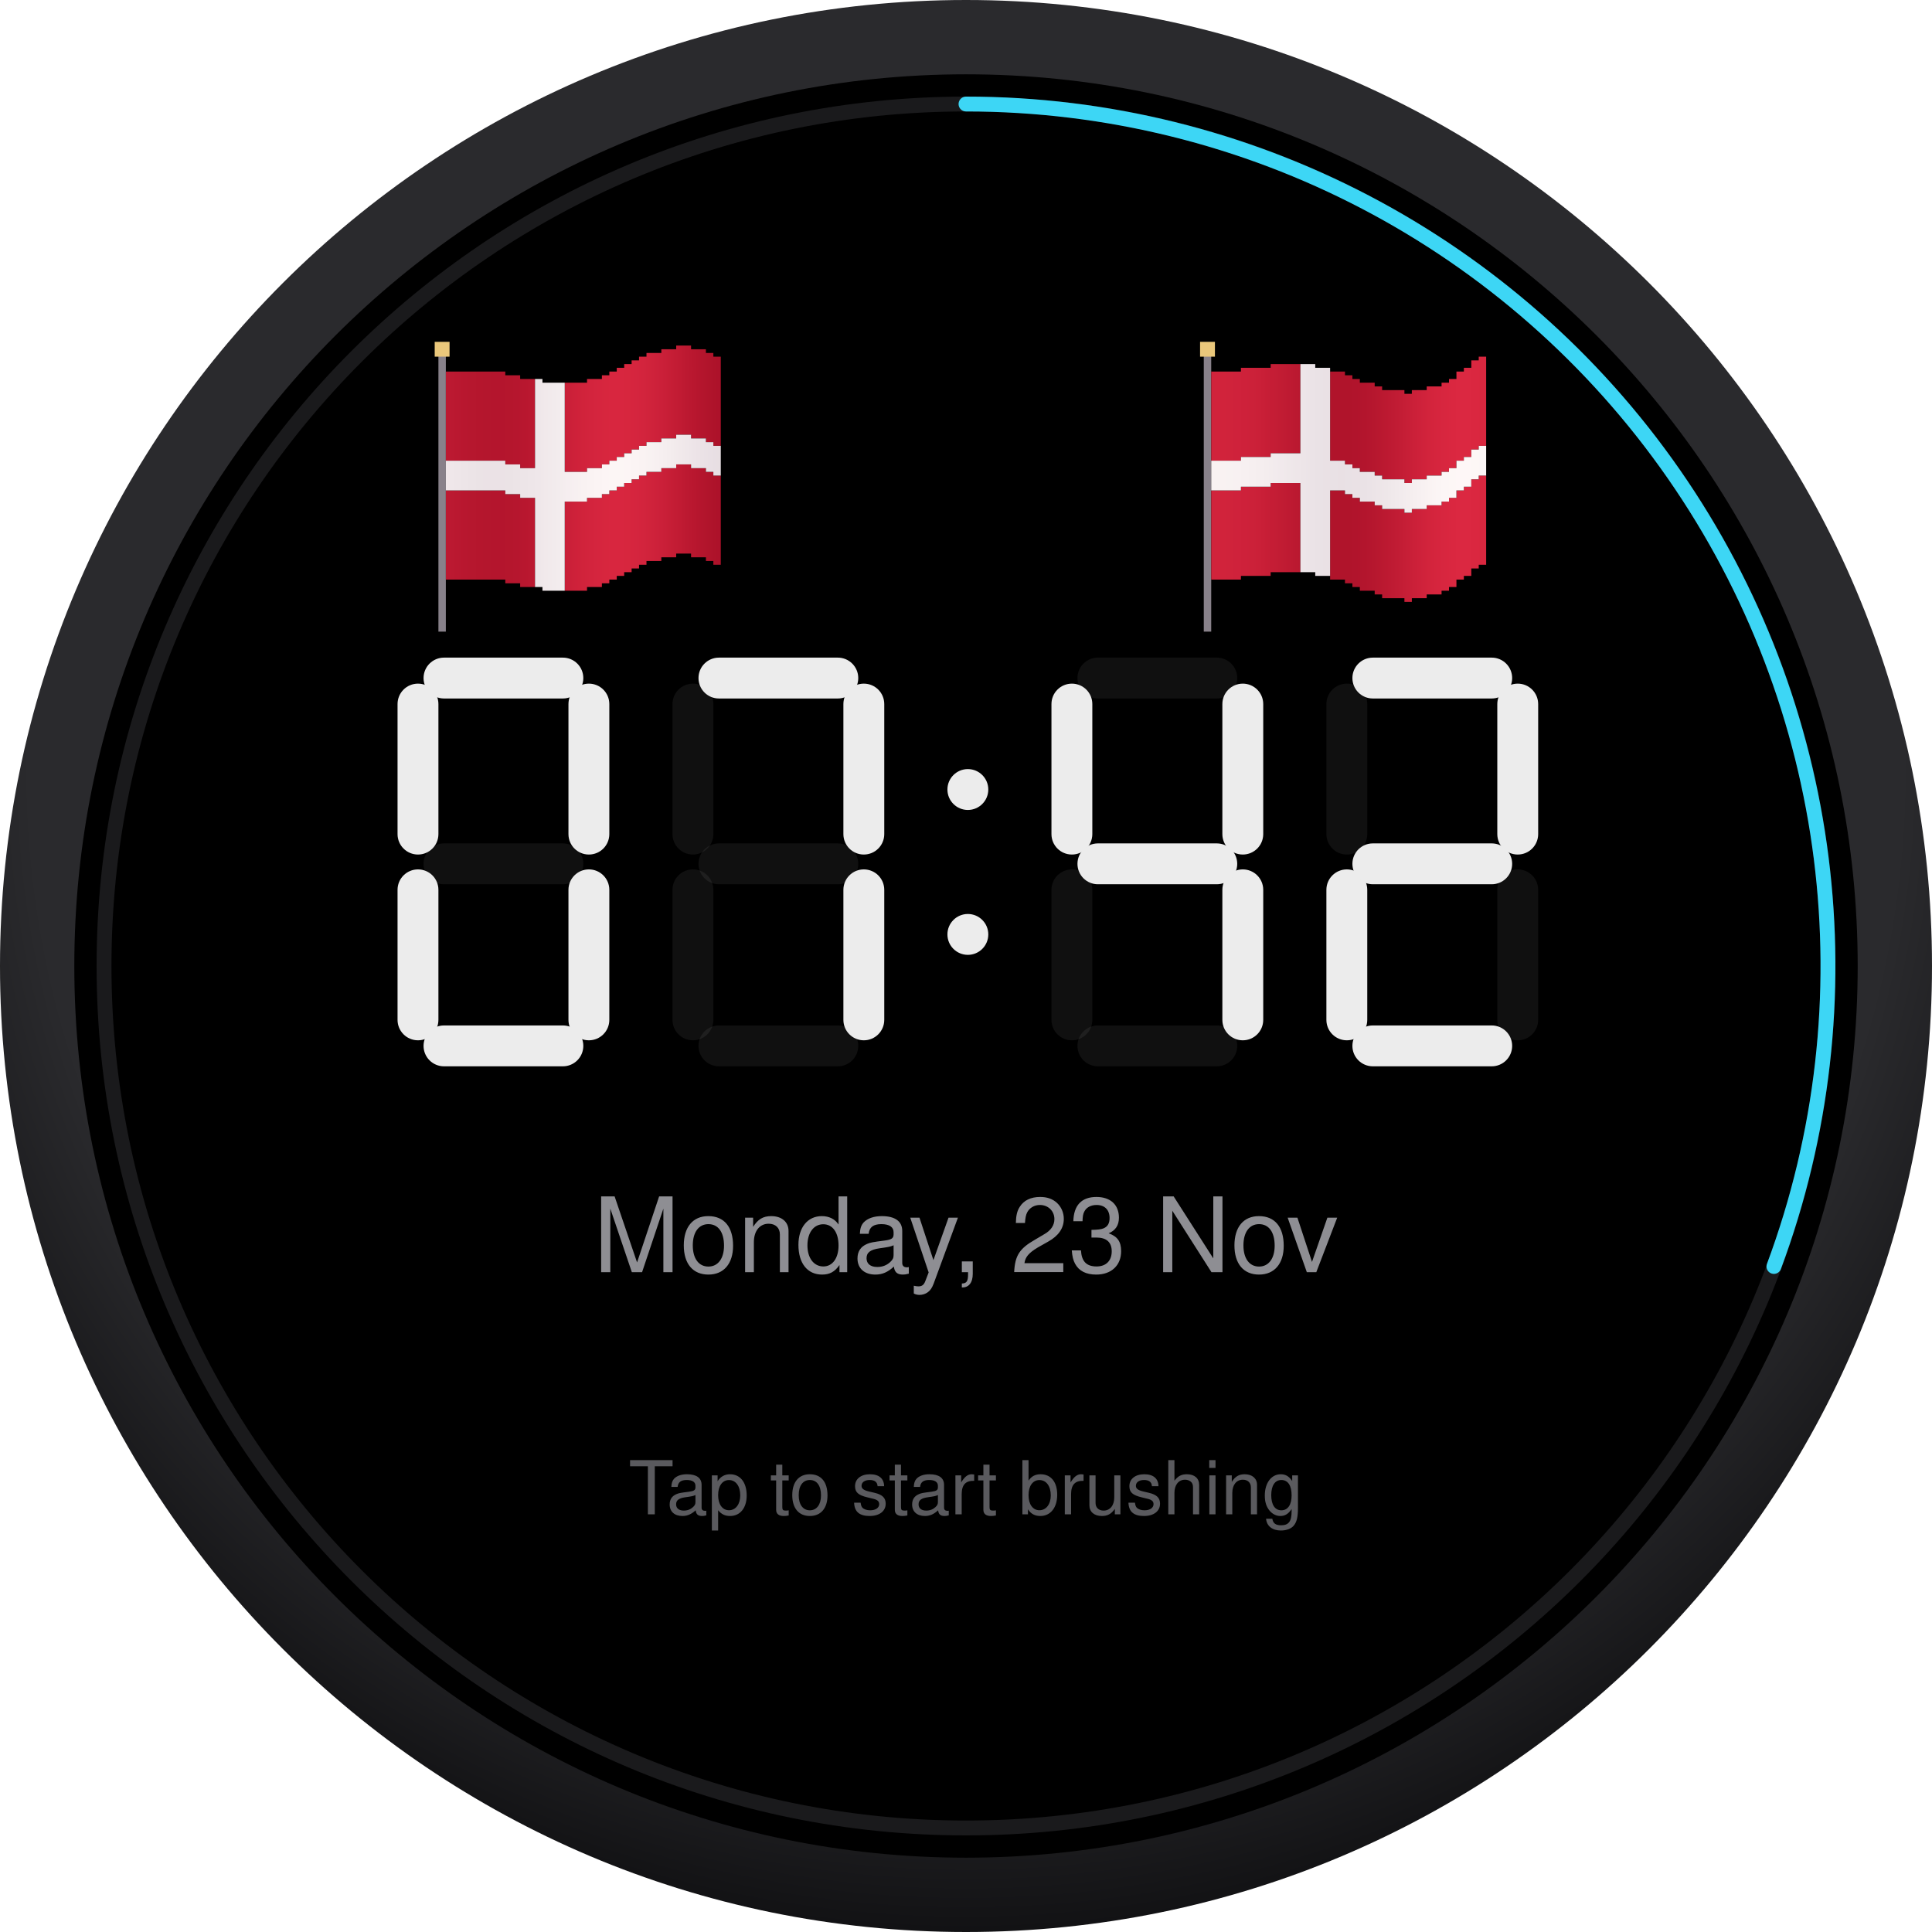
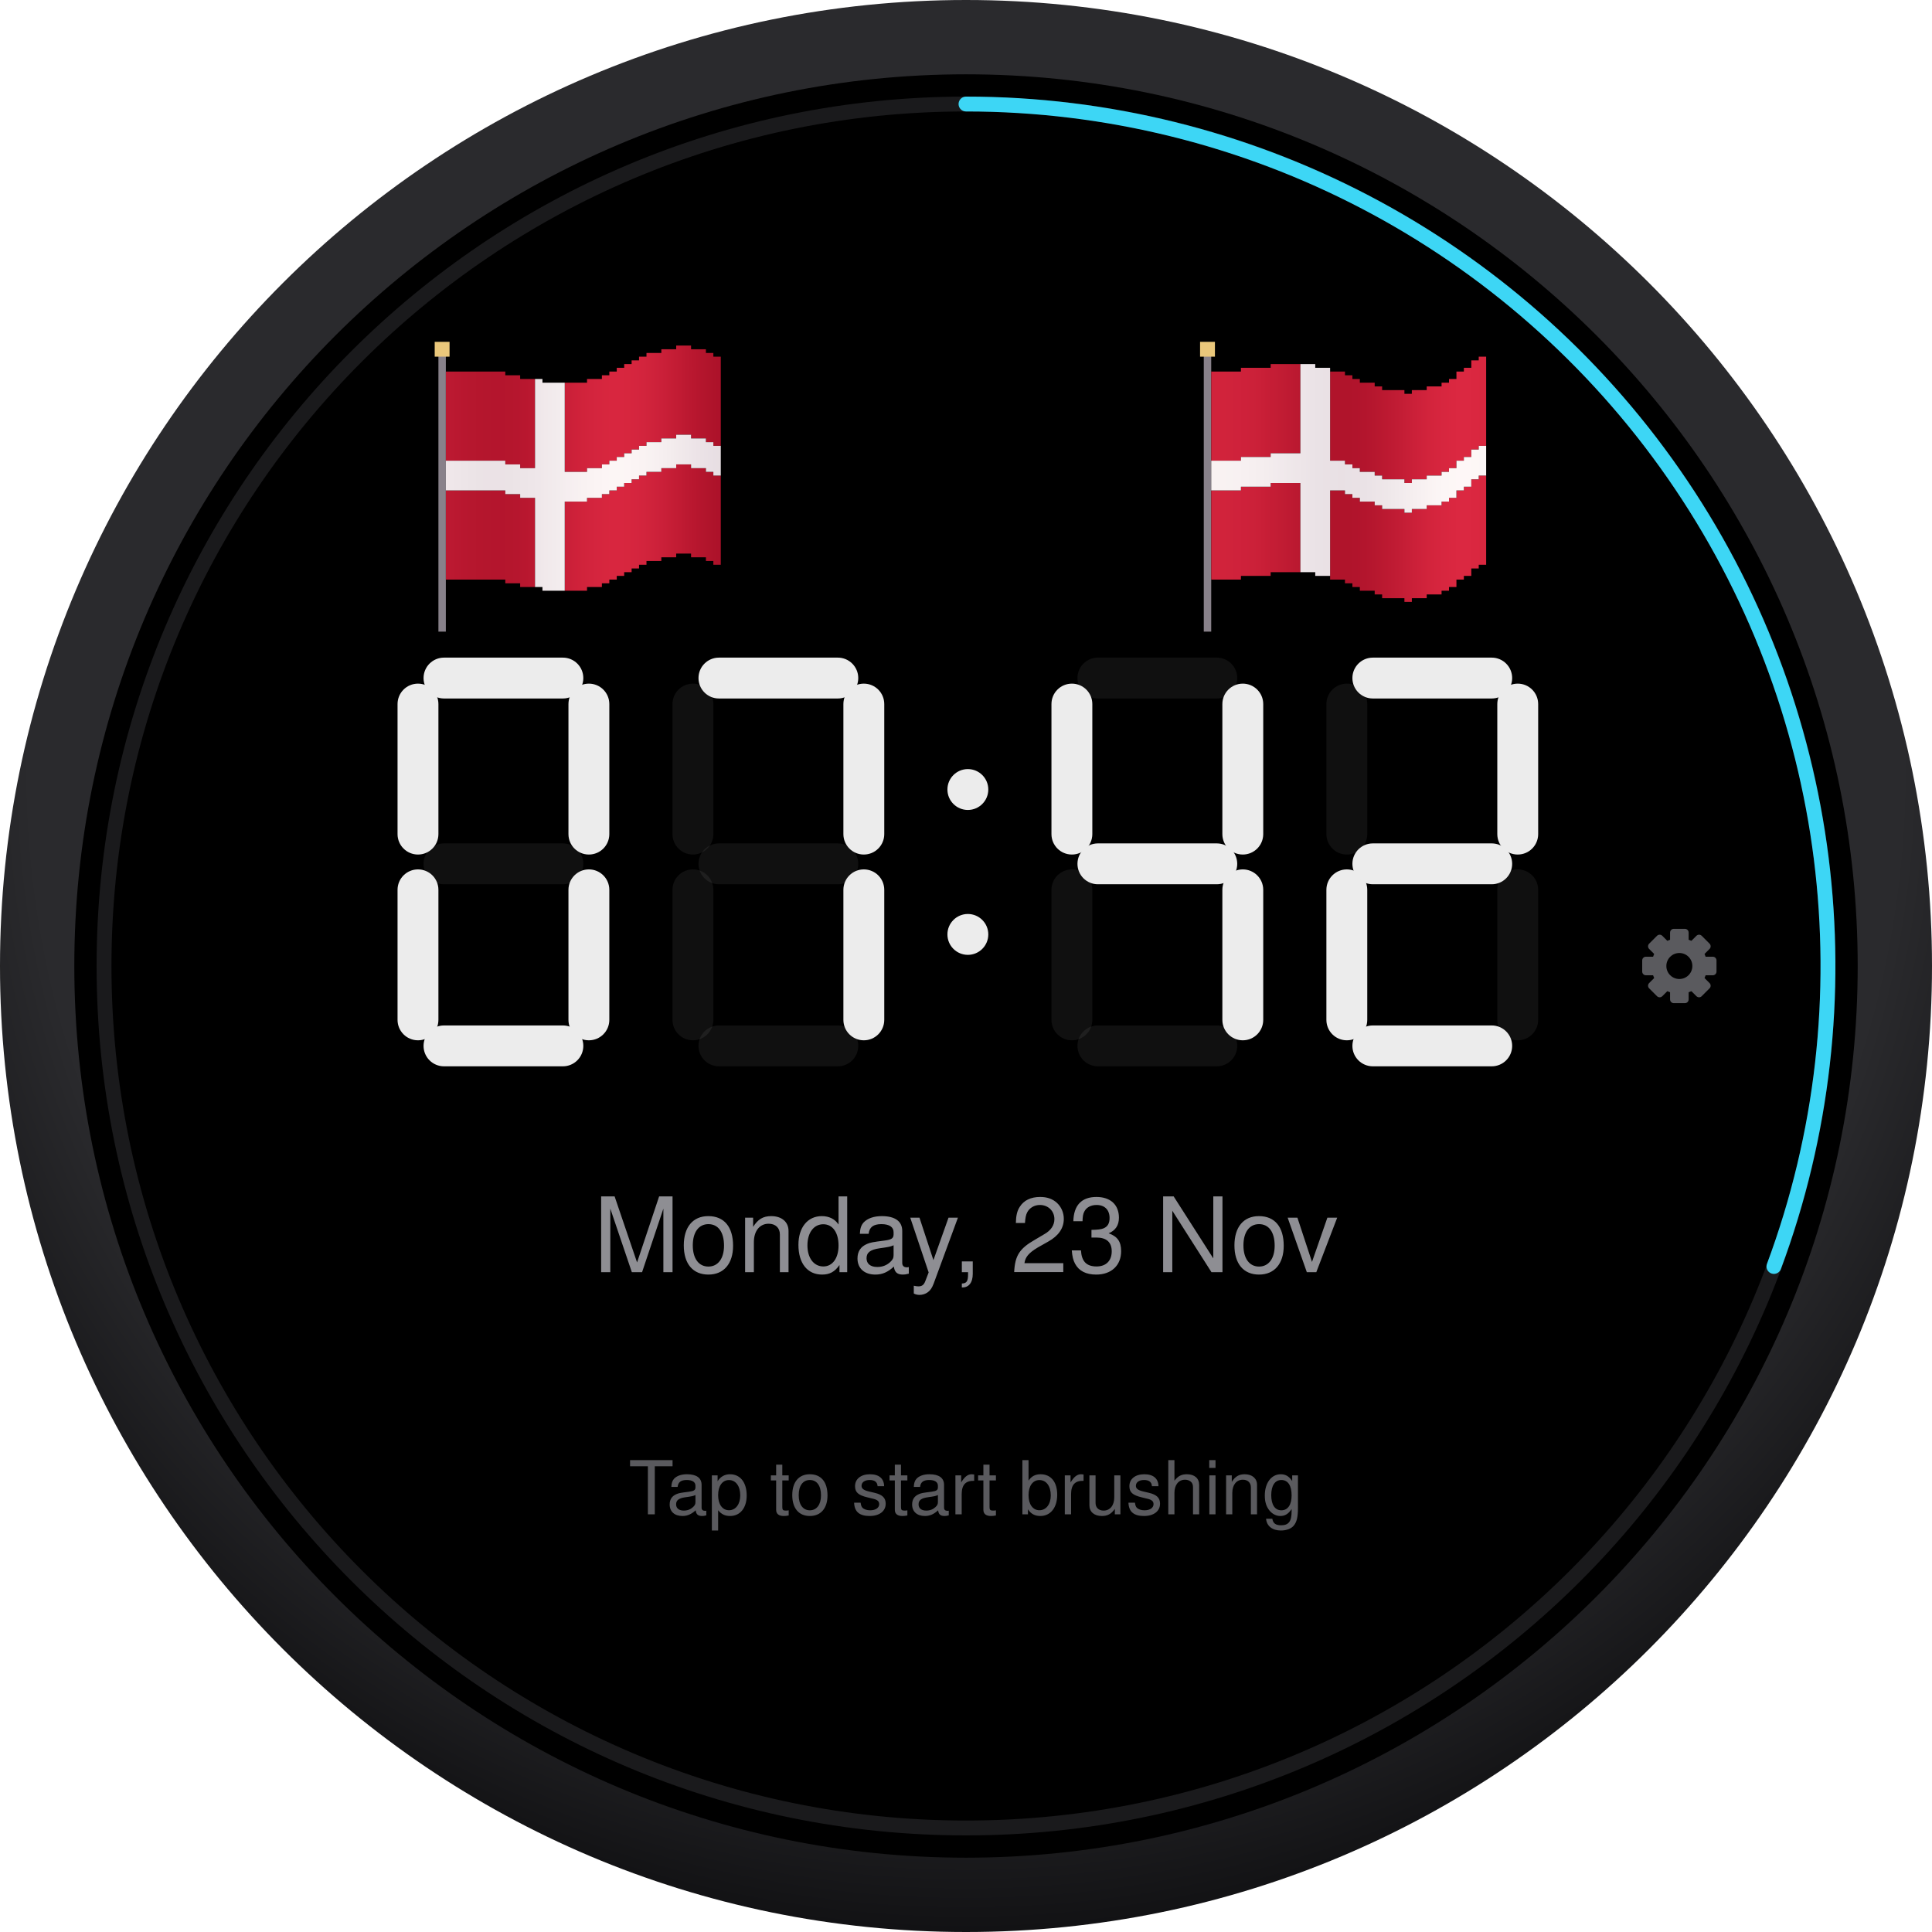
<svg xmlns="http://www.w3.org/2000/svg" width="520" height="520" viewBox="0 0 520 520">
  <defs>
    <clipPath id="screen">
      <circle cx="240" cy="240" r="240" />
    </clipPath>
    <radialGradient id="bezel" cx="50%" cy="40%" r="60%">
      <stop offset="80%" stop-color="#2A2A2D" />
      <stop offset="100%" stop-color="#111113" />
    </radialGradient>
  </defs>
  <circle cx="260" cy="260" r="260" fill="url(#bezel)" />
  <g transform="translate(20 20)" clip-path="url(#screen)">
    <rect width="480" height="480" fill="#000" />
    <circle cx="240" cy="240" r="232" fill="none" stroke="#1A1A1C" stroke-opacity="1.000" stroke-width="4" />
    <path d="M240.00 8.00 A232 232 0 0 1 457.45 320.87" fill="none" stroke="#3dd6f5" stroke-opacity="1.000" stroke-width="4" stroke-linecap="round" />
    <text x="240" y="316" font-family="Montserrat, 'Segoe UI', Helvetica, Arial, sans-serif" font-size="28" font-weight="500" fill="#8e8e93" fill-opacity="1.000" text-anchor="middle" dominant-baseline="central">Monday, 23 Nov</text>
    <text x="240" y="383" font-family="Montserrat, 'Segoe UI', Helvetica, Arial, sans-serif" font-size="20" font-weight="500" fill="#5A5A5E" fill-opacity="1.000" text-anchor="middle" dominant-baseline="central">Tap to start brushing</text>
+     <g class="settings-gear" fill="#5A5A5E" opacity="1.000">
+       <rect x="429.5" y="230" width="5" height="6" rx="1" transform="rotate(0 432 240)" />
+       <rect x="429.5" y="230" width="5" height="6" rx="1" transform="rotate(45 432 240)" />
+       <rect x="429.5" y="230" width="5" height="6" rx="1" transform="rotate(90 432 240)" />
+       <rect x="429.5" y="230" width="5" height="6" rx="1" transform="rotate(135 432 240)" />
+       <rect x="429.5" y="230" width="5" height="6" rx="1" transform="rotate(180 432 240)" />
+       <rect x="429.5" y="230" width="5" height="6" rx="1" transform="rotate(225 432 240)" />
+       <rect x="429.5" y="230" width="5" height="6" rx="1" transform="rotate(270 432 240)" />
+       <rect x="429.5" y="230" width="5" height="6" rx="1" transform="rotate(315 432 240)" />
+       <circle cx="432" cy="240" r="5.5" fill="none" stroke="#5A5A5E" stroke-width="4" />
+     </g>
    <rect x="94" y="157" width="43" height="11" rx="5.5" fill="#ececec" fill-opacity="1.000" />
    <rect x="133" y="164" width="11" height="46" rx="5.5" fill="#ececec" fill-opacity="1.000" />
    <rect x="133" y="214" width="11" height="46" rx="5.5" fill="#ececec" fill-opacity="1.000" />
    <rect x="94" y="256" width="43" height="11" rx="5.5" fill="#ececec" fill-opacity="1.000" />
    <rect x="87" y="214" width="11" height="46" rx="5.5" fill="#ececec" fill-opacity="1.000" />
    <rect x="87" y="164" width="11" height="46" rx="5.5" fill="#ececec" fill-opacity="1.000" />
    <rect x="94" y="207" width="43" height="11" rx="5.5" fill="#ececec" fill-opacity="0.071" />
    <rect x="168" y="157" width="43" height="11" rx="5.5" fill="#ececec" fill-opacity="1.000" />
    <rect x="207" y="164" width="11" height="46" rx="5.5" fill="#ececec" fill-opacity="1.000" />
    <rect x="207" y="214" width="11" height="46" rx="5.5" fill="#ececec" fill-opacity="1.000" />
    <rect x="168" y="256" width="43" height="11" rx="5.5" fill="#ececec" fill-opacity="0.071" />
    <rect x="161" y="214" width="11" height="46" rx="5.5" fill="#ececec" fill-opacity="0.071" />
    <rect x="161" y="164" width="11" height="46" rx="5.5" fill="#ececec" fill-opacity="0.071" />
    <rect x="168" y="207" width="43" height="11" rx="5.5" fill="#ececec" fill-opacity="0.071" />
    <rect x="235" y="187" width="11" height="11" rx="5.5" fill="#ececec" fill-opacity="1.000" />
    <rect x="235" y="226" width="11" height="11" rx="5.5" fill="#ececec" fill-opacity="1.000" />
    <rect x="270" y="157" width="43" height="11" rx="5.5" fill="#ececec" fill-opacity="0.071" />
    <rect x="309" y="164" width="11" height="46" rx="5.5" fill="#ececec" fill-opacity="1.000" />
    <rect x="309" y="214" width="11" height="46" rx="5.5" fill="#ececec" fill-opacity="1.000" />
    <rect x="270" y="256" width="43" height="11" rx="5.5" fill="#ececec" fill-opacity="0.071" />
    <rect x="263" y="214" width="11" height="46" rx="5.5" fill="#ececec" fill-opacity="0.071" />
    <rect x="263" y="164" width="11" height="46" rx="5.5" fill="#ececec" fill-opacity="1.000" />
    <rect x="270" y="207" width="43" height="11" rx="5.5" fill="#ececec" fill-opacity="1.000" />
    <rect x="344" y="157" width="43" height="11" rx="5.5" fill="#ececec" fill-opacity="1.000" />
    <rect x="383" y="164" width="11" height="46" rx="5.5" fill="#ececec" fill-opacity="1.000" />
    <rect x="383" y="214" width="11" height="46" rx="5.5" fill="#ececec" fill-opacity="0.071" />
    <rect x="344" y="256" width="43" height="11" rx="5.5" fill="#ececec" fill-opacity="1.000" />
    <rect x="337" y="214" width="11" height="46" rx="5.5" fill="#ececec" fill-opacity="1.000" />
    <rect x="337" y="164" width="11" height="46" rx="5.5" fill="#ececec" fill-opacity="0.071" />
    <rect x="344" y="207" width="43" height="11" rx="5.5" fill="#ececec" fill-opacity="1.000" />
    <g class="birthday-flag" transform="translate(96 70)" opacity="1.000">
      <defs>
        <linearGradient id="flag-0-red" gradientUnits="userSpaceOnUse" x1="4" y1="0" x2="78" y2="0">
          <stop offset="0.013" stop-color="#bc1931" />
          <stop offset="0.041" stop-color="#ba1830" />
          <stop offset="0.068" stop-color="#b8172f" />
          <stop offset="0.095" stop-color="#b6172e" />
          <stop offset="0.122" stop-color="#b5162d" />
          <stop offset="0.149" stop-color="#b4162d" />
          <stop offset="0.176" stop-color="#b4152d" />
          <stop offset="0.203" stop-color="#b4152d" />
          <stop offset="0.23" stop-color="#b5162d" />
          <stop offset="0.257" stop-color="#b6162e" />
          <stop offset="0.284" stop-color="#b8172f" />
          <stop offset="0.311" stop-color="#ba1830" />
          <stop offset="0.338" stop-color="#bd1a32" />
          <stop offset="0.365" stop-color="#c01b33" />
          <stop offset="0.392" stop-color="#c41d35" />
          <stop offset="0.419" stop-color="#c71e36" />
          <stop offset="0.446" stop-color="#ca2038" />
          <stop offset="0.473" stop-color="#ce213a" />
          <stop offset="0.5" stop-color="#d1233b" />
          <stop offset="0.527" stop-color="#d3243d" />
          <stop offset="0.554" stop-color="#d5253e" />
          <stop offset="0.581" stop-color="#d7263e" />
          <stop offset="0.608" stop-color="#d8263f" />
          <stop offset="0.635" stop-color="#d8263f" />
          <stop offset="0.662" stop-color="#d7263e" />
          <stop offset="0.689" stop-color="#d5253e" />
          <stop offset="0.716" stop-color="#d3243d" />
          <stop offset="0.743" stop-color="#d0233b" />
          <stop offset="0.77" stop-color="#cd213a" />
          <stop offset="0.797" stop-color="#c91f38" />
          <stop offset="0.824" stop-color="#c51d35" />
          <stop offset="0.851" stop-color="#c11b33" />
          <stop offset="0.878" stop-color="#bc1931" />
          <stop offset="0.905" stop-color="#b8172f" />
          <stop offset="0.932" stop-color="#b4152d" />
          <stop offset="0.96" stop-color="#b0142b" />
          <stop offset="0.987" stop-color="#ad122a" />
        </linearGradient>
        <linearGradient id="flag-0-white" gradientUnits="userSpaceOnUse" x1="4" y1="0" x2="78" y2="0">
          <stop offset="0.013" stop-color="#efe7ea" />
          <stop offset="0.041" stop-color="#eee6e9" />
          <stop offset="0.068" stop-color="#ede5e8" />
          <stop offset="0.095" stop-color="#ece4e7" />
          <stop offset="0.122" stop-color="#ebe3e6" />
          <stop offset="0.149" stop-color="#ebe2e6" />
          <stop offset="0.176" stop-color="#ebe2e6" />
          <stop offset="0.203" stop-color="#ebe2e6" />
          <stop offset="0.23" stop-color="#ebe3e6" />
          <stop offset="0.257" stop-color="#ece4e7" />
          <stop offset="0.284" stop-color="#ede5e8" />
          <stop offset="0.311" stop-color="#eee6e9" />
          <stop offset="0.338" stop-color="#efe7ea" />
          <stop offset="0.365" stop-color="#f1e9eb" />
          <stop offset="0.392" stop-color="#f2ebed" />
          <stop offset="0.419" stop-color="#f4edee" />
          <stop offset="0.446" stop-color="#f6eef0" />
          <stop offset="0.473" stop-color="#f7f0f1" />
          <stop offset="0.5" stop-color="#f9f2f2" />
          <stop offset="0.527" stop-color="#faf3f3" />
          <stop offset="0.554" stop-color="#fbf4f4" />
          <stop offset="0.581" stop-color="#fcf5f5" />
          <stop offset="0.608" stop-color="#fcf6f5" />
          <stop offset="0.635" stop-color="#fcf6f5" />
          <stop offset="0.662" stop-color="#fcf5f5" />
          <stop offset="0.689" stop-color="#fbf4f4" />
          <stop offset="0.716" stop-color="#faf3f3" />
          <stop offset="0.743" stop-color="#f8f2f2" />
          <stop offset="0.77" stop-color="#f7f0f1" />
          <stop offset="0.797" stop-color="#f5eeef" />
          <stop offset="0.824" stop-color="#f3eced" />
          <stop offset="0.851" stop-color="#f1e9eb" />
          <stop offset="0.878" stop-color="#efe7ea" />
          <stop offset="0.905" stop-color="#ede4e8" />
          <stop offset="0.932" stop-color="#ebe2e6" />
          <stop offset="0.96" stop-color="#e9e0e5" />
          <stop offset="0.987" stop-color="#e8dfe3" />
        </linearGradient>
      </defs>
      <rect x="2" y="4" width="2" height="76" fill="#88818A" />
      <rect x="1" y="2" width="4" height="4" fill="#EAC77B" />
      <path d="M4 10h2v24h-2zM4 42h2v24h-2zM6 10h2v24h-2zM6 42h2v24h-2zM8 10h2v24h-2zM8 42h2v24h-2zM10 10h2v24h-2zM10 42h2v24h-2zM12 10h2v24h-2zM12 42h2v24h-2zM14 10h2v24h-2zM14 42h2v24h-2zM16 10h2v24h-2zM16 42h2v24h-2zM18 10h2v24h-2zM18 42h2v24h-2zM20 11h2v24h-2zM20 43h2v24h-2zM22 11h2v24h-2zM22 43h2v24h-2zM24 12h2v24h-2zM24 44h2v24h-2zM26 12h2v24h-2zM26 44h2v24h-2zM36 13h2v24h-2zM36 45h2v24h-2zM38 13h2v24h-2zM38 45h2v24h-2zM40 13h2v24h-2zM40 45h2v24h-2zM42 12h2v24h-2zM42 44h2v24h-2zM44 12h2v24h-2zM44 44h2v24h-2zM46 11h2v24h-2zM46 43h2v24h-2zM48 10h2v24h-2zM48 42h2v24h-2zM50 9h2v24h-2zM50 41h2v24h-2zM52 8h2v24h-2zM52 40h2v24h-2zM54 7h2v24h-2zM54 39h2v24h-2zM56 6h2v24h-2zM56 38h2v24h-2zM58 5h2v24h-2zM58 37h2v24h-2zM60 5h2v24h-2zM60 37h2v24h-2zM62 4h2v24h-2zM62 36h2v24h-2zM64 4h2v24h-2zM64 36h2v24h-2zM66 3h2v24h-2zM66 35h2v24h-2zM68 3h2v24h-2zM68 35h2v24h-2zM70 4h2v24h-2zM70 36h2v24h-2zM72 4h2v24h-2zM72 36h2v24h-2zM74 5h2v24h-2zM74 37h2v24h-2zM76 6h2v24h-2zM76 38h2v24h-2z" fill="url(#flag-0-red)" />
      <path d="M4 34h2v8h-2zM6 34h2v8h-2zM8 34h2v8h-2zM10 34h2v8h-2zM12 34h2v8h-2zM14 34h2v8h-2zM16 34h2v8h-2zM18 34h2v8h-2zM20 35h2v8h-2zM22 35h2v8h-2zM24 36h2v8h-2zM26 36h2v8h-2zM28 12h2v56h-2zM30 13h2v56h-2zM32 13h2v56h-2zM34 13h2v56h-2zM36 37h2v8h-2zM38 37h2v8h-2zM40 37h2v8h-2zM42 36h2v8h-2zM44 36h2v8h-2zM46 35h2v8h-2zM48 34h2v8h-2zM50 33h2v8h-2zM52 32h2v8h-2zM54 31h2v8h-2zM56 30h2v8h-2zM58 29h2v8h-2zM60 29h2v8h-2zM62 28h2v8h-2zM64 28h2v8h-2zM66 27h2v8h-2zM68 27h2v8h-2zM70 28h2v8h-2zM72 28h2v8h-2zM74 29h2v8h-2zM76 30h2v8h-2z" fill="url(#flag-0-white)" />
    </g>
    <g class="birthday-flag" transform="translate(302 70)" opacity="1.000">
      <defs>
        <linearGradient id="flag-1-red" gradientUnits="userSpaceOnUse" x1="4" y1="0" x2="78" y2="0">
          <stop offset="0.013" stop-color="#d1233b" />
          <stop offset="0.041" stop-color="#d1233b" />
          <stop offset="0.068" stop-color="#d0233b" />
          <stop offset="0.095" stop-color="#cf223b" />
          <stop offset="0.122" stop-color="#ce213a" />
          <stop offset="0.149" stop-color="#cc2139" />
          <stop offset="0.176" stop-color="#ca2038" />
          <stop offset="0.203" stop-color="#c71e36" />
          <stop offset="0.23" stop-color="#c41d35" />
          <stop offset="0.257" stop-color="#c11c33" />
          <stop offset="0.284" stop-color="#be1a32" />
          <stop offset="0.311" stop-color="#bb1930" />
          <stop offset="0.338" stop-color="#b8172f" />
          <stop offset="0.365" stop-color="#b5162e" />
          <stop offset="0.392" stop-color="#b3152d" />
          <stop offset="0.419" stop-color="#b2142c" />
          <stop offset="0.446" stop-color="#b0142b" />
          <stop offset="0.473" stop-color="#b0142b" />
          <stop offset="0.5" stop-color="#b0142b" />
          <stop offset="0.527" stop-color="#b1142c" />
          <stop offset="0.554" stop-color="#b3152d" />
          <stop offset="0.581" stop-color="#b5162e" />
          <stop offset="0.608" stop-color="#b8182f" />
          <stop offset="0.635" stop-color="#bc1931" />
          <stop offset="0.662" stop-color="#bf1b33" />
          <stop offset="0.689" stop-color="#c31d35" />
          <stop offset="0.716" stop-color="#c71f37" />
          <stop offset="0.743" stop-color="#cc2039" />
          <stop offset="0.77" stop-color="#cf223b" />
          <stop offset="0.797" stop-color="#d3243c" />
          <stop offset="0.824" stop-color="#d6253e" />
          <stop offset="0.851" stop-color="#d8263f" />
          <stop offset="0.878" stop-color="#da2740" />
          <stop offset="0.905" stop-color="#db2841" />
          <stop offset="0.932" stop-color="#db2841" />
          <stop offset="0.96" stop-color="#da2740" />
          <stop offset="0.987" stop-color="#d9273f" />
        </linearGradient>
        <linearGradient id="flag-1-white" gradientUnits="userSpaceOnUse" x1="4" y1="0" x2="78" y2="0">
          <stop offset="0.013" stop-color="#f9f2f2" />
          <stop offset="0.041" stop-color="#f9f2f2" />
          <stop offset="0.068" stop-color="#f8f2f2" />
          <stop offset="0.095" stop-color="#f8f1f2" />
          <stop offset="0.122" stop-color="#f7f0f1" />
          <stop offset="0.149" stop-color="#f6eff0" />
          <stop offset="0.176" stop-color="#f5eeef" />
          <stop offset="0.203" stop-color="#f4edee" />
          <stop offset="0.23" stop-color="#f2ebed" />
          <stop offset="0.257" stop-color="#f1e9ec" />
          <stop offset="0.284" stop-color="#efe8ea" />
          <stop offset="0.311" stop-color="#eee6e9" />
          <stop offset="0.338" stop-color="#ede5e8" />
          <stop offset="0.365" stop-color="#ebe3e7" />
          <stop offset="0.392" stop-color="#eae2e6" />
          <stop offset="0.419" stop-color="#eae1e5" />
          <stop offset="0.446" stop-color="#e9e1e5" />
          <stop offset="0.473" stop-color="#e9e0e4" />
          <stop offset="0.5" stop-color="#e9e1e5" />
          <stop offset="0.527" stop-color="#eae1e5" />
          <stop offset="0.554" stop-color="#eae2e6" />
          <stop offset="0.581" stop-color="#ebe3e7" />
          <stop offset="0.608" stop-color="#ede5e8" />
          <stop offset="0.635" stop-color="#eee7e9" />
          <stop offset="0.662" stop-color="#f0e9eb" />
          <stop offset="0.689" stop-color="#f2ebed" />
          <stop offset="0.716" stop-color="#f4edee" />
          <stop offset="0.743" stop-color="#f6eff0" />
          <stop offset="0.77" stop-color="#f8f1f2" />
          <stop offset="0.797" stop-color="#faf3f3" />
          <stop offset="0.824" stop-color="#fbf5f5" />
          <stop offset="0.851" stop-color="#fcf6f6" />
          <stop offset="0.878" stop-color="#fdf7f6" />
          <stop offset="0.905" stop-color="#fef7f7" />
          <stop offset="0.932" stop-color="#fef7f7" />
          <stop offset="0.96" stop-color="#fdf7f6" />
          <stop offset="0.987" stop-color="#fcf6f6" />
        </linearGradient>
      </defs>
      <rect x="2" y="4" width="2" height="76" fill="#88818A" />
      <rect x="1" y="2" width="4" height="4" fill="#EAC77B" />
      <path d="M4 10h2v24h-2zM4 42h2v24h-2zM6 10h2v24h-2zM6 42h2v24h-2zM8 10h2v24h-2zM8 42h2v24h-2zM10 10h2v24h-2zM10 42h2v24h-2zM12 9h2v24h-2zM12 41h2v24h-2zM14 9h2v24h-2zM14 41h2v24h-2zM16 9h2v24h-2zM16 41h2v24h-2zM18 9h2v24h-2zM18 41h2v24h-2zM20 8h2v24h-2zM20 40h2v24h-2zM22 8h2v24h-2zM22 40h2v24h-2zM24 8h2v24h-2zM24 40h2v24h-2zM26 8h2v24h-2zM26 40h2v24h-2zM36 10h2v24h-2zM36 42h2v24h-2zM38 10h2v24h-2zM38 42h2v24h-2zM40 11h2v24h-2zM40 43h2v24h-2zM42 12h2v24h-2zM42 44h2v24h-2zM44 13h2v24h-2zM44 45h2v24h-2zM46 13h2v24h-2zM46 45h2v24h-2zM48 14h2v24h-2zM48 46h2v24h-2zM50 15h2v24h-2zM50 47h2v24h-2zM52 15h2v24h-2zM52 47h2v24h-2zM54 15h2v24h-2zM54 47h2v24h-2zM56 16h2v24h-2zM56 48h2v24h-2zM58 15h2v24h-2zM58 47h2v24h-2zM60 15h2v24h-2zM60 47h2v24h-2zM62 14h2v24h-2zM62 46h2v24h-2zM64 14h2v24h-2zM64 46h2v24h-2zM66 13h2v24h-2zM66 45h2v24h-2zM68 12h2v24h-2zM68 44h2v24h-2zM70 10h2v24h-2zM70 42h2v24h-2zM72 9h2v24h-2zM72 41h2v24h-2zM74 7h2v24h-2zM74 39h2v24h-2zM76 6h2v24h-2zM76 38h2v24h-2z" fill="url(#flag-1-red)" />
      <path d="M4 34h2v8h-2zM6 34h2v8h-2zM8 34h2v8h-2zM10 34h2v8h-2zM12 33h2v8h-2zM14 33h2v8h-2zM16 33h2v8h-2zM18 33h2v8h-2zM20 32h2v8h-2zM22 32h2v8h-2zM24 32h2v8h-2zM26 32h2v8h-2zM28 8h2v56h-2zM30 8h2v56h-2zM32 9h2v56h-2zM34 9h2v56h-2zM36 34h2v8h-2zM38 34h2v8h-2zM40 35h2v8h-2zM42 36h2v8h-2zM44 37h2v8h-2zM46 37h2v8h-2zM48 38h2v8h-2zM50 39h2v8h-2zM52 39h2v8h-2zM54 39h2v8h-2zM56 40h2v8h-2zM58 39h2v8h-2zM60 39h2v8h-2zM62 38h2v8h-2zM64 38h2v8h-2zM66 37h2v8h-2zM68 36h2v8h-2zM70 34h2v8h-2zM72 33h2v8h-2zM74 31h2v8h-2zM76 30h2v8h-2z" fill="url(#flag-1-white)" />
    </g>
  </g>
</svg>
